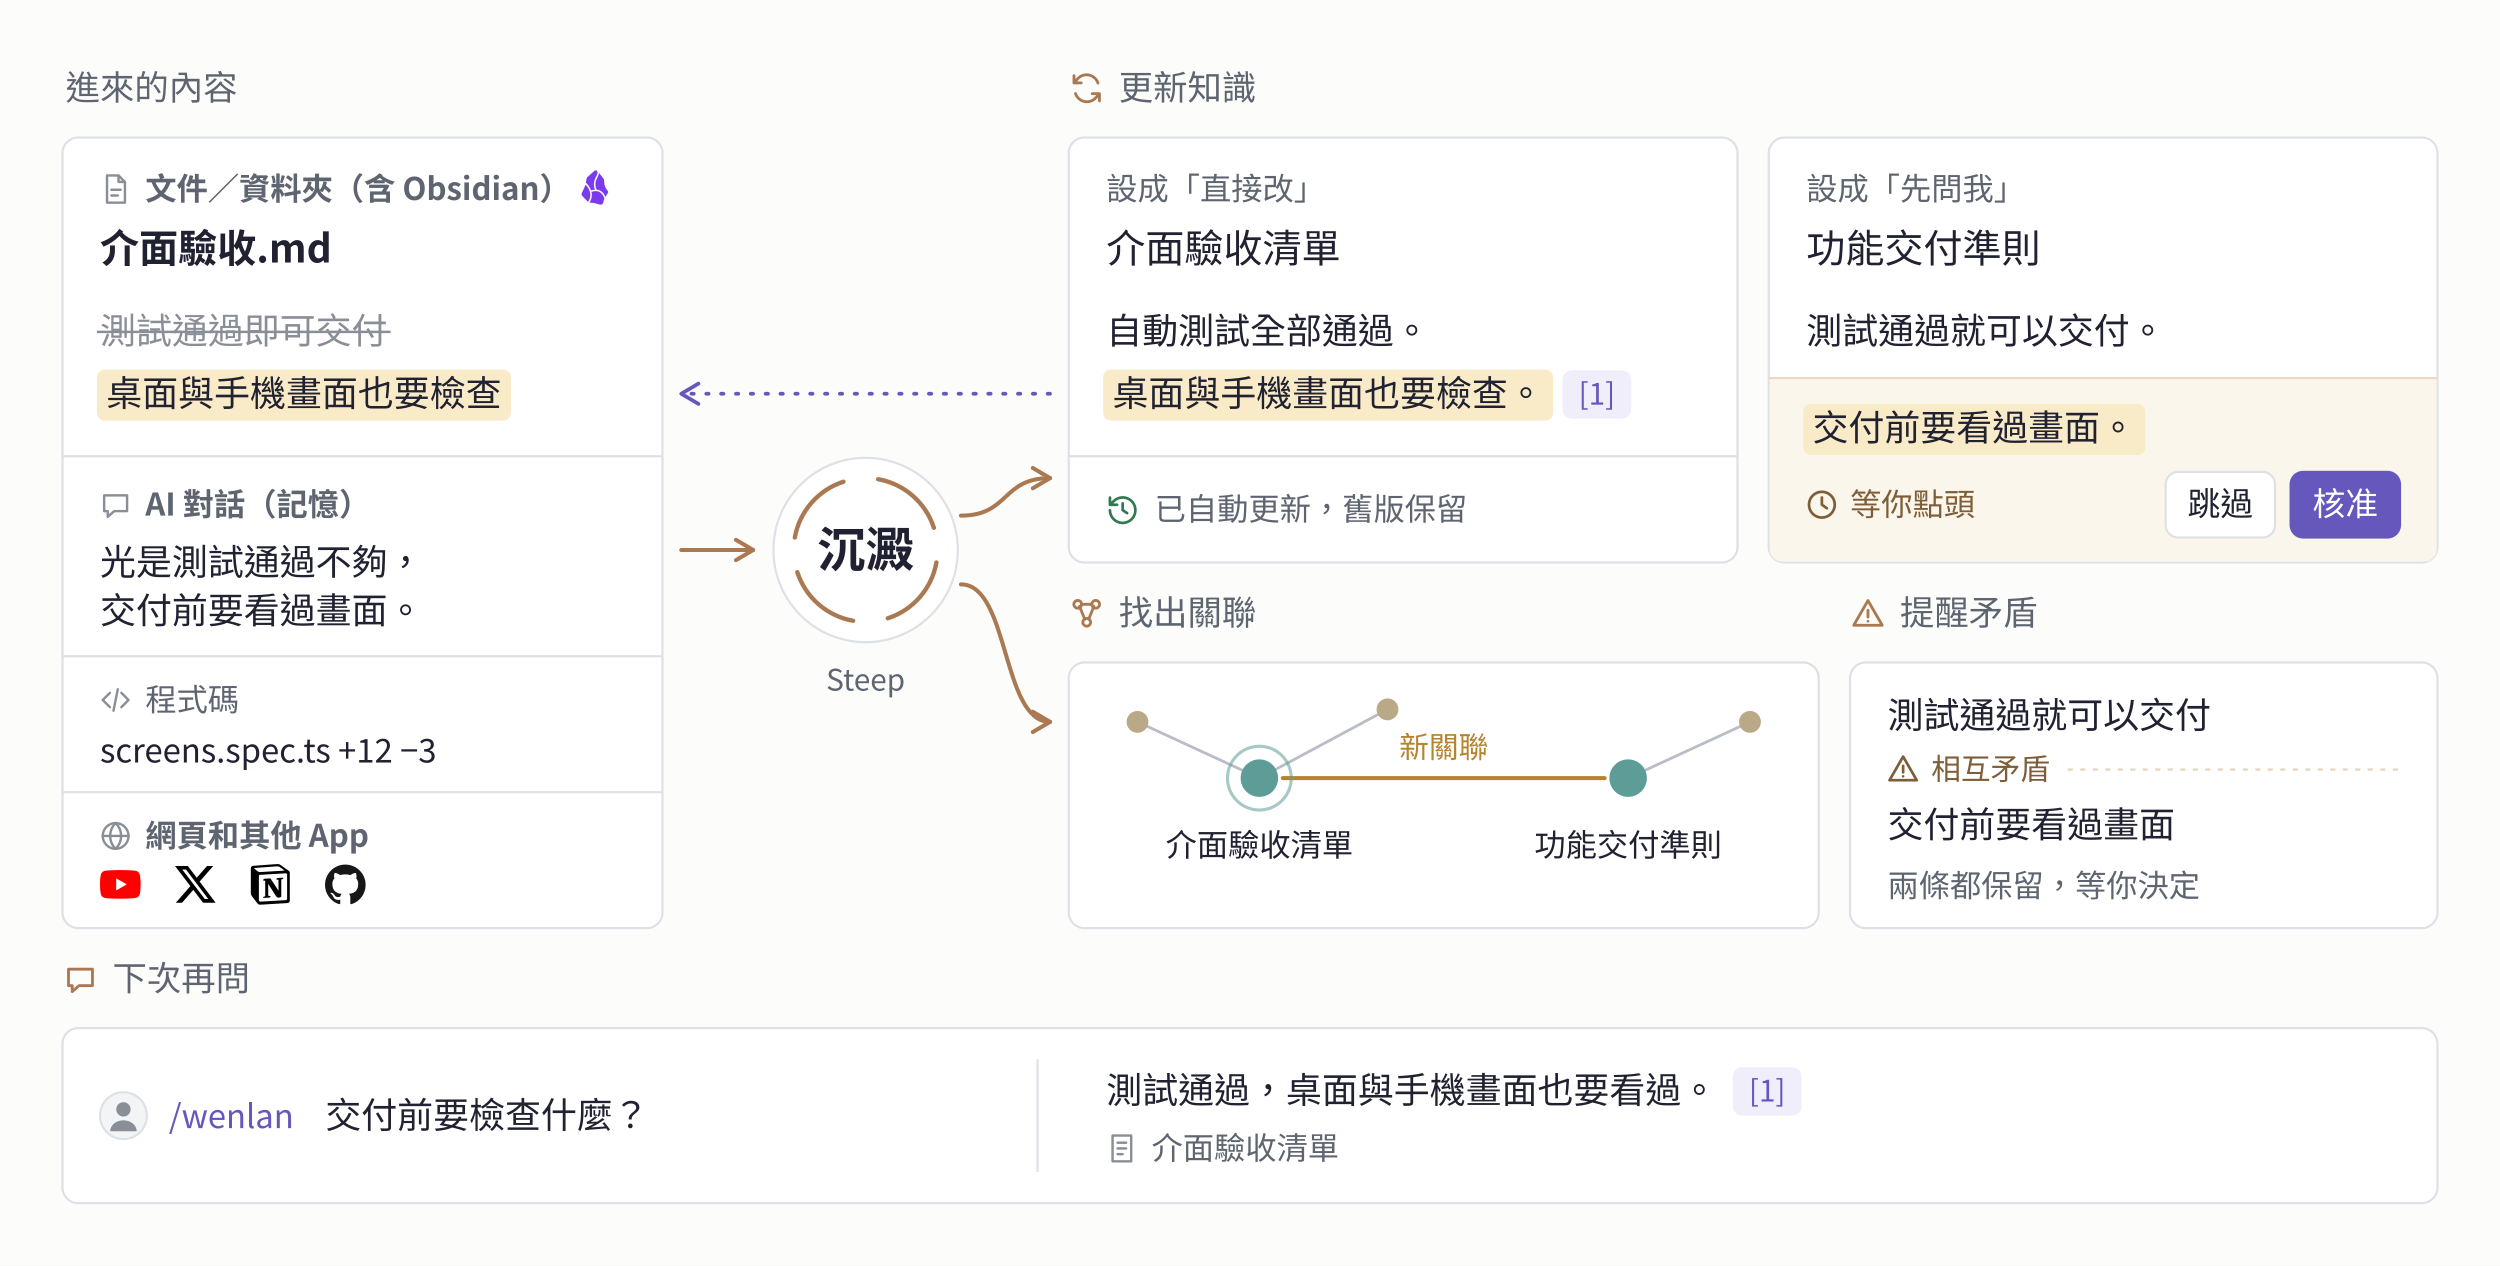
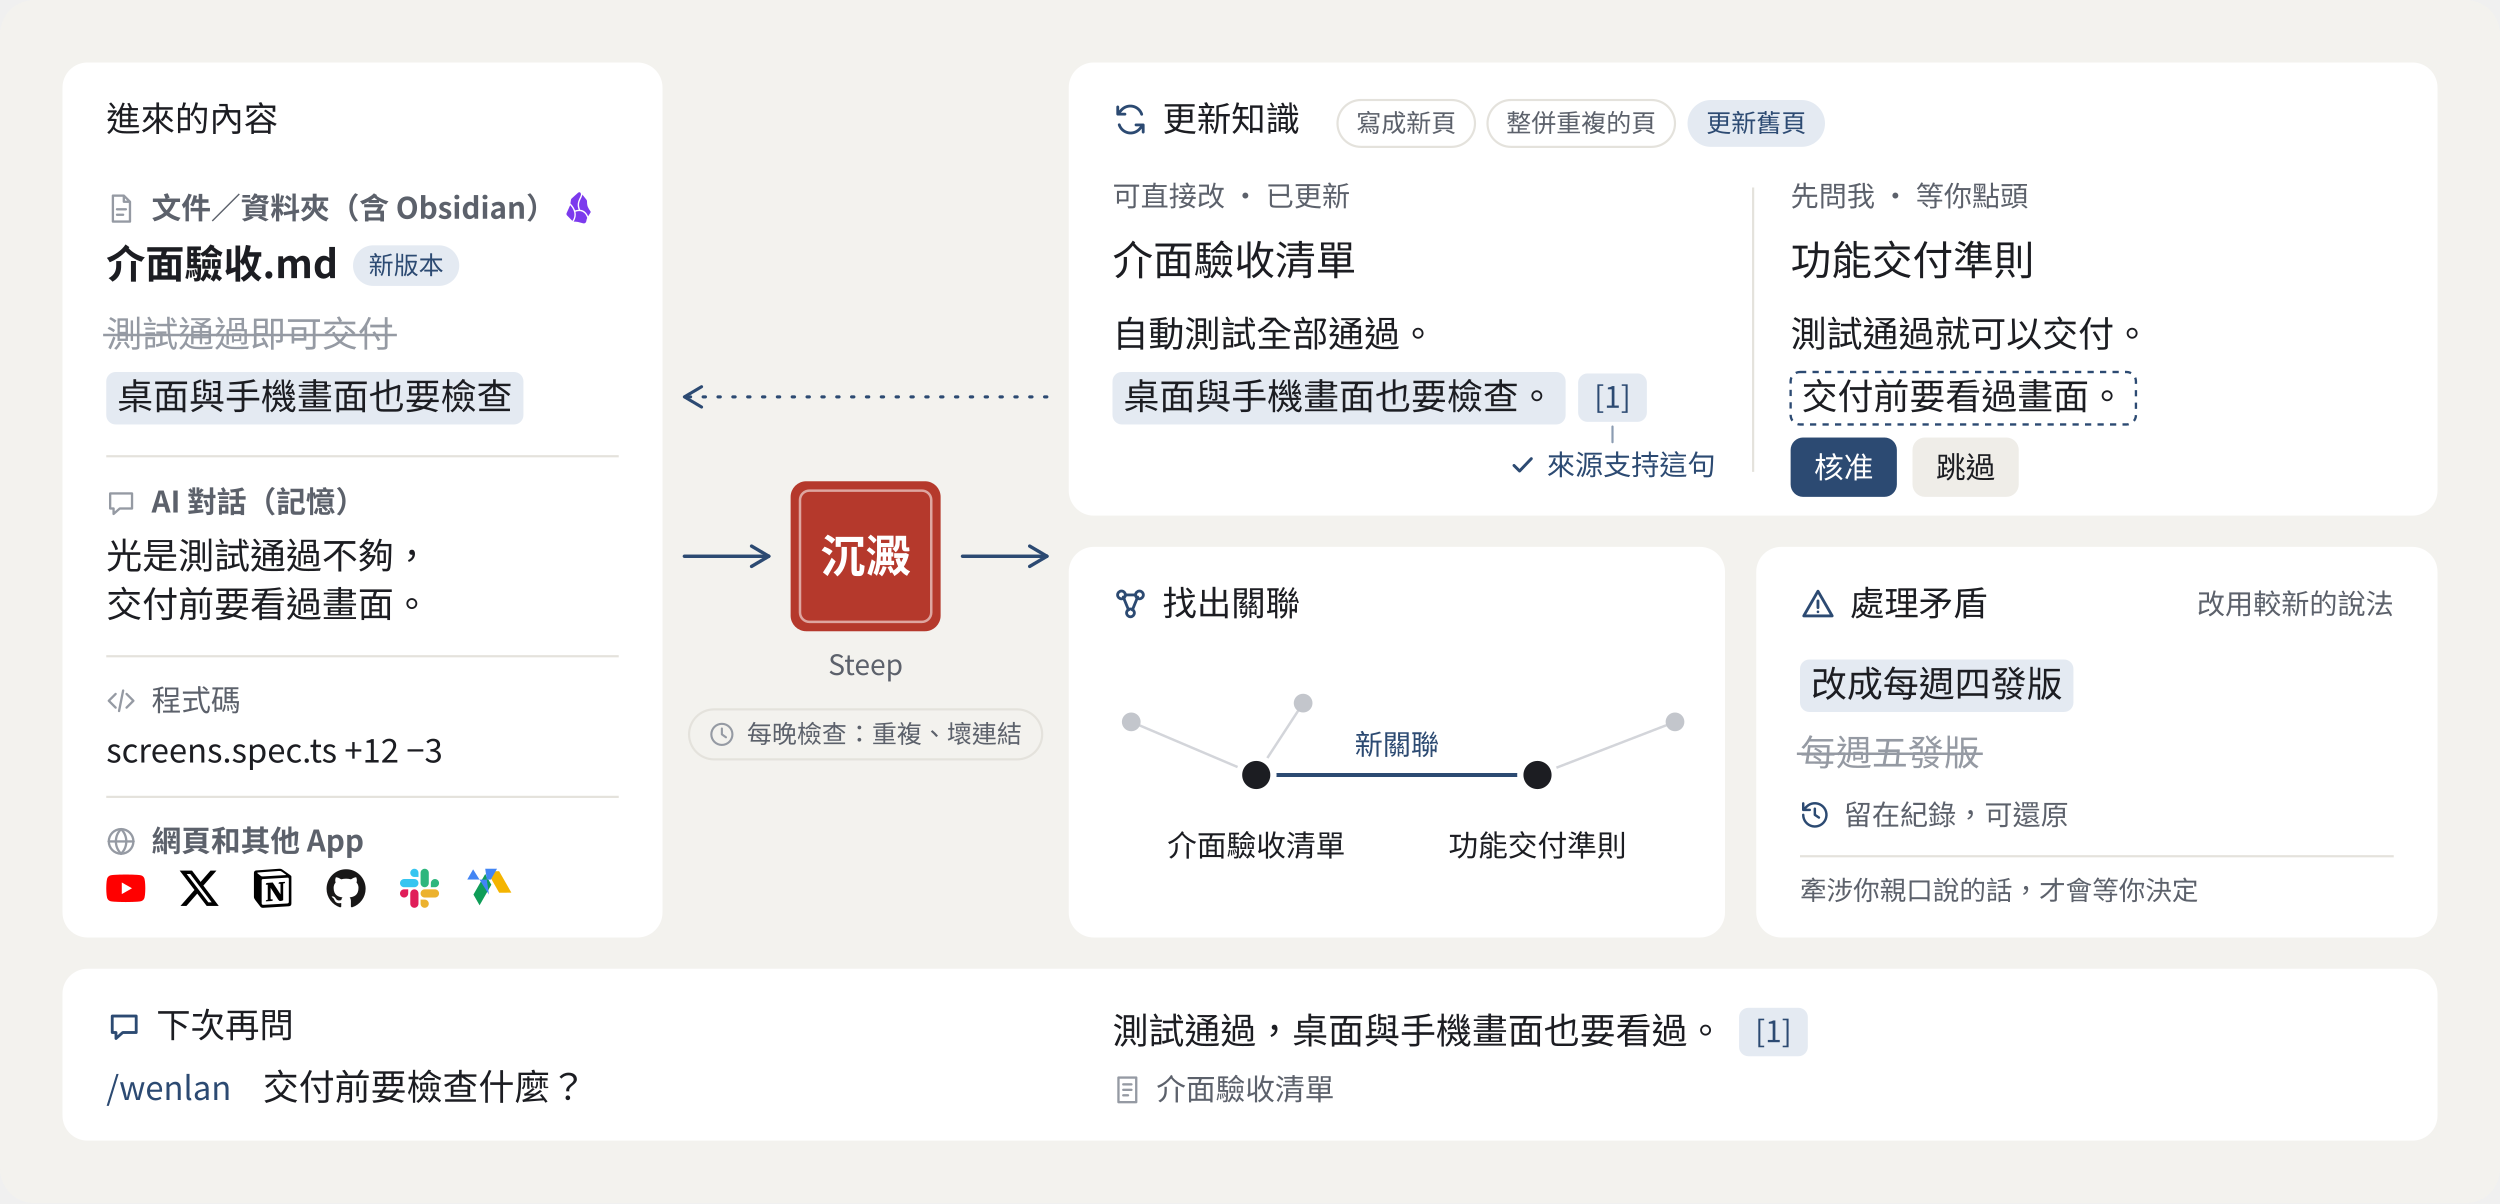
- <svg xmlns="http://www.w3.org/2000/svg" width="1600" height="810" viewBox="0 0 1600 810" role="img" aria-labelledby="t d">
-   <rect width="1600" height="810" fill="#FCFCFB" />
-   <text x="42" y="64" font-family="'Instrument Sans','Noto Sans CJK TC','Noto Sans TC','PingFang TC',sans-serif" font-size="22" font-weight="500" fill="#5E6570">進來的內容</text>
-   <rect x="40" y="88" width="384" height="506" rx="10" fill="#FFFFFF" stroke="#DDE1E6" stroke-width="1.4" />
-   <g transform="translate(63 110) scale(0.916667)" fill="none" stroke="#8A8F97" color="#8A8F97" stroke-width="1.7" stroke-linecap="round" stroke-linejoin="round">
+ <svg xmlns="http://www.w3.org/2000/svg" width="1600" height="770" viewBox="0 0 1600 770" role="img" aria-labelledby="t d">
+   <rect width="1600" height="770" rx="22" fill="#F3F2EE" />
+   <rect x="40" y="40" width="384" height="560" rx="16" fill="#FFFFFF" />
+   <text x="68" y="84" font-family="'Instrument Sans','Noto Sans CJK TC','Noto Sans TC','PingFang TC',sans-serif" font-size="22" font-weight="500" fill="#1C1D22">進來的內容</text>
+   <g transform="translate(67 123) scale(0.875)" fill="none" stroke="#959AA3" color="#959AA3" stroke-width="1.7" stroke-linecap="round" stroke-linejoin="round">
    <path d="M6 2.5h8l4.5 4.5v14.5H6z M14 2.5V7h4.5 M9 12.5h6.5 M9 16.5h4.5" />
  </g>
-   <text x="93" y="128" font-family="'Instrument Sans','Noto Sans CJK TC','Noto Sans TC','PingFang TC',sans-serif" font-size="20" font-weight="600" fill="#5E6570">文件／資料夾（含 Obsidian）</text>
-   <g transform="translate(369.72 109) scale(0.916667)">
+   <text x="97" y="140" font-family="'Instrument Sans','Noto Sans CJK TC','Noto Sans TC','PingFang TC',sans-serif" font-size="19" font-weight="600" fill="#5C616B">文件／資料夾（含 Obsidian）</text>
+   <g transform="translate(360.284 123) scale(0.833333)">
    <path d="M19.355 18.538a68.967 68.959 0 0 0 1.858-2.954.81.81 0 0 0-.062-.9c-.516-.685-1.504-2.075-2.042-3.362-.553-1.321-.636-3.375-.64-4.377a1.707 1.707 0 0 0-.358-1.05l-3.198-4.064a3.744 3.744 0 0 1-.076.543c-.106.503-.307 1.004-.536 1.5-.134.29-.29.6-.446.914l-.31.626c-.516 1.068-.997 2.227-1.132 3.59-.124 1.26.046 2.73.815 4.481.128.011.257.025.386.044a6.363 6.363 0 0 1 3.326 1.505c.916.79 1.744 1.922 2.415 3.5zM8.199 22.569c.073.012.146.02.22.02.78.024 2.095.092 3.16.29.87.16 2.593.64 4.01 1.055 1.083.316 2.198-.548 2.355-1.664.114-.814.33-1.735.725-2.58l-.01.005c-.67-1.87-1.522-3.078-2.416-3.849a5.295 5.295 0 0 0-2.778-1.257c-1.54-.216-2.952.19-3.84.45.532 2.218.368 4.829-1.425 7.531zM5.533 9.938c-.023.1-.056.197-.098.29L2.82 16.059a1.602 1.602 0 0 0 .313 1.772l4.116 4.24c2.103-3.101 1.796-6.02.836-8.3-.728-1.73-1.832-3.081-2.55-3.831zM9.32 14.01c.615-.183 1.606-.465 2.745-.534-.683-1.725-.848-3.233-.716-4.577.154-1.552.7-2.847 1.235-3.95.113-.235.223-.454.328-.664.149-.297.288-.577.419-.86.217-.47.379-.885.46-1.27.08-.38.08-.72-.014-1.043-.095-.325-.297-.675-.68-1.06a1.6 1.6 0 0 0-1.475.36l-4.95 4.452a1.602 1.602 0 0 0-.513.952l-.427 2.83c.672.59 2.328 2.316 3.335 4.711.09.21.175.43.253.653z" fill="#7C3AED" />
  </g>
-   <text x="64" y="168" font-family="'Instrument Sans','Noto Sans CJK TC','Noto Sans TC','PingFang TC',sans-serif" font-size="25" font-weight="600" fill="#202131">介面驗收.md</text>
-   <text x="64" y="220" font-family="'Instrument Sans','Noto Sans CJK TC','Noto Sans TC','PingFang TC',sans-serif" font-size="23" font-weight="400" fill="#8A8F97">測試通過即可交付</text>
-   <path d="M62 212.41H250.0" stroke="#8A8F97" stroke-width="1.6" />
-   <rect x="62" y="236.54" width="265" height="32.66" rx="5" fill="#F9EBC8" />
-   <text x="68" y="260" font-family="'Instrument Sans','Noto Sans CJK TC','Noto Sans TC','PingFang TC',sans-serif" font-size="23" font-weight="400" fill="#202131">桌面與手機畫面也要檢查</text>
-   <path d="M40 292H424" fill="none" stroke="#DDE1E6" stroke-width="1.4" />
-   <g transform="translate(63 312) scale(0.916667)" fill="none" stroke="#8A8F97" color="#8A8F97" stroke-width="1.7" stroke-linecap="round" stroke-linejoin="round">
+   <text x="68" y="178" font-family="'Instrument Sans','Noto Sans CJK TC','Noto Sans TC','PingFang TC',sans-serif" font-size="25" font-weight="600" fill="#1C1D22">介面驗收.md</text>
+   <rect x="225.925" y="157" width="68" height="26" rx="13" fill="#E4EAF2" />
+   <text x="235.925" y="175.5" font-family="'Instrument Sans','Noto Sans CJK TC','Noto Sans TC','PingFang TC',sans-serif" font-size="16" font-weight="500" fill="#2C4A72">新版本</text>
+   <text x="68" y="222" font-family="'Instrument Sans','Noto Sans CJK TC','Noto Sans TC','PingFang TC',sans-serif" font-size="23" font-weight="400" fill="#959AA3">測試通過即可交付</text>
+   <path d="M66 214.41H254.0" stroke="#959AA3" stroke-width="1.6" />
+   <rect x="68" y="238.08" width="267" height="33.58" rx="6" fill="#E4EAF2" />
+   <text x="75" y="262" font-family="'Instrument Sans','Noto Sans CJK TC','Noto Sans TC','PingFang TC',sans-serif" font-size="23" font-weight="400" fill="#1C1D22">桌面與手機畫面也要檢查</text>
+   <path d="M68 292H396" stroke="#E4E2DC" stroke-width="1.4" />
+   <g transform="translate(67 311) scale(0.875)" fill="none" stroke="#959AA3" color="#959AA3" stroke-width="1.7" stroke-linecap="round" stroke-linejoin="round">
    <path d="M4 5.5h16v11h-9l-4.5 4v-4H4z" />
  </g>
-   <text x="93" y="330" font-family="'Instrument Sans','Noto Sans CJK TC','Noto Sans TC','PingFang TC',sans-serif" font-size="20" font-weight="600" fill="#5E6570">AI 對話（記憶）</text>
-   <text x="64" y="368" font-family="'Instrument Sans','Noto Sans CJK TC','Noto Sans TC','PingFang TC',sans-serif" font-size="23" font-weight="400" fill="#202131">光是測試通過不夠，</text>
-   <text x="64" y="399" font-family="'Instrument Sans','Noto Sans CJK TC','Noto Sans TC','PingFang TC',sans-serif" font-size="23" font-weight="400" fill="#202131">交付前要看過畫面。</text>
-   <path d="M40 420H424" fill="none" stroke="#DDE1E6" stroke-width="1.4" />
-   <g transform="translate(63 437) scale(0.916667)" fill="none" stroke="#8A8F97" color="#8A8F97" stroke-width="1.7" stroke-linecap="round" stroke-linejoin="round">
+   <text x="97" y="328" font-family="'Instrument Sans','Noto Sans CJK TC','Noto Sans TC','PingFang TC',sans-serif" font-size="19" font-weight="600" fill="#5C616B">AI 對話（記憶）</text>
+   <text x="68" y="364" font-family="'Instrument Sans','Noto Sans CJK TC','Noto Sans TC','PingFang TC',sans-serif" font-size="23" font-weight="400" fill="#1C1D22">光是測試通過不夠，</text>
+   <text x="68" y="395" font-family="'Instrument Sans','Noto Sans CJK TC','Noto Sans TC','PingFang TC',sans-serif" font-size="23" font-weight="400" fill="#1C1D22">交付前要看過畫面。</text>
+   <path d="M68 420H396" stroke="#E4E2DC" stroke-width="1.4" />
+   <g transform="translate(67 438) scale(0.875)" fill="none" stroke="#959AA3" color="#959AA3" stroke-width="1.7" stroke-linecap="round" stroke-linejoin="round">
    <path d="m8 7-5 5 5 5 M16 7l5 5-5 5 M13.5 4.5l-3 15" />
  </g>
-   <text x="93" y="455" font-family="'Instrument Sans','Noto Sans CJK TC','Noto Sans TC','PingFang TC',sans-serif" font-size="20" font-weight="500" fill="#5E6570">程式碼</text>
-   <text x="64" y="488" font-family="'JetBrains Mono','Noto Sans CJK TC','Noto Sans TC','PingFang TC',sans-serif" font-size="21" font-weight="500" fill="#202131">screens.spec.ts  +12 −3</text>
-   <path d="M40 507H424" fill="none" stroke="#DDE1E6" stroke-width="1.4" />
-   <g transform="translate(63 524) scale(0.916667)" fill="none" stroke="#8A8F97" color="#8A8F97" stroke-width="1.7" stroke-linecap="round" stroke-linejoin="round">
+   <text x="97" y="455" font-family="'Instrument Sans','Noto Sans CJK TC','Noto Sans TC','PingFang TC',sans-serif" font-size="19" font-weight="500" fill="#5C616B">程式碼</text>
+   <text x="68" y="488" font-family="'JetBrains Mono','Noto Sans CJK TC','Noto Sans TC','PingFang TC',sans-serif" font-size="21" font-weight="500" fill="#1C1D22">screens.spec.ts  +12 −3</text>
+   <path d="M68 510H396" stroke="#E4E2DC" stroke-width="1.4" />
+   <g transform="translate(67 528) scale(0.875)" fill="none" stroke="#959AA3" color="#959AA3" stroke-width="1.7" stroke-linecap="round" stroke-linejoin="round">
    <circle cx="12" cy="12" r="9" />
    <path d="M3 12h18 M12 3c2.6 2.6 3.8 5.6 3.8 9s-1.2 6.4-3.8 9c-2.6-2.6-3.8-5.6-3.8-9S9.4 5.6 12 3" />
  </g>
-   <text x="93" y="542" font-family="'Instrument Sans','Noto Sans CJK TC','Noto Sans TC','PingFang TC',sans-serif" font-size="20" font-weight="600" fill="#5E6570">網頁和其他 App</text>
-   <g transform="translate(64 553) scale(1.08333)">
+   <text x="97" y="545" font-family="'Instrument Sans','Noto Sans CJK TC','Noto Sans TC','PingFang TC',sans-serif" font-size="19" font-weight="600" fill="#5C616B">網頁和其他 App</text>
+   <g transform="translate(68 556) scale(1.04167)">
    <path d="M23.498 6.186a3.016 3.016 0 0 0-2.122-2.136C19.505 3.545 12 3.545 12 3.545s-7.505 0-9.377.505A3.017 3.017 0 0 0 .502 6.186C0 8.07 0 12 0 12s0 3.93.502 5.814a3.016 3.016 0 0 0 2.122 2.136c1.871.505 9.376.505 9.376.505s7.505 0 9.377-.505a3.015 3.015 0 0 0 2.122-2.136C24 15.93 24 12 24 12s0-3.93-.502-5.814zM9.545 15.568V8.432L15.818 12l-6.273 3.568z" fill="#FF0000" />
  </g>
-   <g transform="translate(112 553) scale(1.08333)">
+   <g transform="translate(115 556) scale(1.04167)">
    <path d="M18.901 1.153h3.68l-8.04 9.19L24 22.846h-7.406l-5.8-7.584-6.638 7.584H.474l8.6-9.83L0 1.154h7.594l5.243 6.932ZM17.61 20.644h2.039L6.486 3.24H4.298Z" fill="#000000" />
  </g>
-   <g transform="translate(160 553) scale(1.08333)">
+   <g transform="translate(162 556) scale(1.04167)">
    <path d="M4.459 4.208c.746.606 1.026.56 2.428.466l13.215-.793c.28 0 .047-.28-.046-.326L17.86 1.968c-.42-.326-.981-.7-2.055-.607L3.01 2.295c-.466.046-.56.28-.374.466zm.793 3.08v13.904c0 .747.373 1.027 1.214.98l14.523-.84c.841-.046.935-.56.935-1.167V6.354c0-.606-.233-.933-.748-.887l-15.177.887c-.56.047-.747.327-.747.933zm14.337.745c.093.42 0 .84-.42.888l-.7.14v10.264c-.608.327-1.168.514-1.635.514-.748 0-.935-.234-1.495-.933l-4.577-7.186v6.952L12.21 19s0 .84-1.168.84l-3.222.186c-.093-.186 0-.653.327-.746l.84-.233V9.854L7.822 9.76c-.094-.42.14-1.026.793-1.073l3.456-.233 4.764 7.279v-6.44l-1.215-.139c-.093-.514.28-.887.747-.933zM1.936 1.035l13.31-.98c1.634-.14 2.055-.047 3.082.7l4.249 2.986c.7.513.934.653.934 1.213v16.378c0 1.026-.373 1.634-1.68 1.726l-15.458.934c-.98.047-1.448-.093-1.962-.747l-3.129-4.06c-.56-.747-.793-1.306-.793-1.96V2.667c0-.839.374-1.54 1.447-1.632z" fill="#000000" />
  </g>
-   <g transform="translate(208 553) scale(1.08333)">
+   <g transform="translate(209 556) scale(1.04167)">
    <path d="M12 .297c-6.63 0-12 5.373-12 12 0 5.303 3.438 9.8 8.205 11.385.6.113.82-.258.82-.577 0-.285-.01-1.04-.015-2.04-3.338.724-4.042-1.61-4.042-1.61C4.422 18.07 3.633 17.7 3.633 17.7c-1.087-.744.084-.729.084-.729 1.205.084 1.838 1.236 1.838 1.236 1.07 1.835 2.809 1.305 3.495.998.108-.776.417-1.305.76-1.605-2.665-.3-5.466-1.332-5.466-5.93 0-1.31.465-2.38 1.235-3.22-.135-.303-.54-1.523.105-3.176 0 0 1.005-.322 3.3 1.23.96-.267 1.98-.399 3-.405 1.02.006 2.04.138 3 .405 2.28-1.552 3.285-1.23 3.285-1.23.645 1.653.24 2.873.12 3.176.765.84 1.23 1.91 1.23 3.22 0 4.61-2.805 5.625-5.475 5.92.42.36.81 1.096.81 2.22 0 1.606-.015 2.896-.015 3.286 0 .315.21.69.825.57C20.565 22.092 24 17.592 24 12.297c0-6.627-5.373-12-12-12" fill="#181717" />
  </g>
-   <path d="M436 352 L482 352" fill="none" stroke="#AA7952" stroke-width="2.6" stroke-linecap="round" />
-   <path d="M-11 -6.5 0 0-11 6.5" transform="translate(482 352) rotate(0.0)" fill="none" stroke="#AA7952" stroke-width="2.6" stroke-linecap="round" stroke-linejoin="round" />
-   <circle cx="554" cy="352" r="59" fill="#FFFFFF" stroke="#DDE1E6" stroke-width="1.4" />
-   <path d="M562.0 306.7A46 46 0 0 1 597.7 337.8" fill="none" stroke="#AA7952" stroke-width="2.8" stroke-linecap="round" />
-   <path d="M599.3 360.0A46 46 0 0 1 568.2 395.7" fill="none" stroke="#AA7952" stroke-width="2.8" stroke-linecap="round" />
-   <path d="M546.0 397.3A46 46 0 0 1 510.3 366.2" fill="none" stroke="#AA7952" stroke-width="2.8" stroke-linecap="round" />
-   <path d="M508.7 344.0A46 46 0 0 1 539.8 308.3" fill="none" stroke="#AA7952" stroke-width="2.8" stroke-linecap="round" />
-   <text x="554" y="442" font-family="'Instrument Sans','Noto Sans CJK TC','Noto Sans TC','PingFang TC',sans-serif" font-size="19" font-weight="400" fill="#5E6570" text-anchor="middle">Steep</text>
-   <text x="554" y="363" font-family="'Instrument Sans','Noto Sans CJK TC','Noto Sans TC','PingFang TC',sans-serif" font-size="31" font-weight="600" fill="#202131" text-anchor="middle">沉澱</text>
-   <path d="M615 330 C646 330 641 306 672 306" fill="none" stroke="#AA7952" stroke-width="2.6" stroke-linecap="round" />
-   <path d="M-11 -6.5 0 0-11 6.5" transform="translate(672 306) rotate(0.0)" fill="none" stroke="#AA7952" stroke-width="2.6" stroke-linecap="round" stroke-linejoin="round" />
-   <g transform="translate(684 45) scale(0.958333)" fill="none" stroke="#AA7952" color="#AA7952" stroke-width="1.9" stroke-linecap="round" stroke-linejoin="round">
-     <path d="M19.5 8.5a8 8 0 0 0-13.6-2.8L3.5 8.4 M3.5 3.6v4.8h4.8 M4.5 15.5a8 8 0 0 0 13.6 2.8l2.4-2.7 M20.5 20.4v-4.8h-4.8" />
+   <g transform="translate(256 556) scale(1.04167)">
+     <path d="M5.042 15.165a2.528 2.528 0 0 1-2.52 2.523A2.528 2.528 0 0 1 0 15.165a2.527 2.527 0 0 1 2.522-2.52h2.52v2.52z" fill="#E01E5A" />
+     <path d="M6.313 15.165a2.527 2.527 0 0 1 2.521-2.52 2.527 2.527 0 0 1 2.521 2.52v6.313A2.528 2.528 0 0 1 8.834 24a2.528 2.528 0 0 1-2.521-2.522v-6.313z" fill="#E01E5A" />
+     <path d="M8.834 5.042a2.528 2.528 0 0 1-2.521-2.52A2.528 2.528 0 0 1 8.834 0a2.528 2.528 0 0 1 2.521 2.522v2.52H8.834z" fill="#36C5F0" />
+     <path d="M8.834 6.313a2.528 2.528 0 0 1 2.521 2.521 2.528 2.528 0 0 1-2.521 2.521H2.522A2.528 2.528 0 0 1 0 8.834a2.528 2.528 0 0 1 2.522-2.521h6.312z" fill="#36C5F0" />
+     <path d="M18.956 8.834a2.528 2.528 0 0 1 2.522-2.521A2.528 2.528 0 0 1 24 8.834a2.528 2.528 0 0 1-2.522 2.521h-2.522V8.834z" fill="#2EB67D" />
+     <path d="M17.688 8.834a2.528 2.528 0 0 1-2.523 2.521 2.527 2.527 0 0 1-2.52-2.521V2.522A2.527 2.527 0 0 1 15.165 0a2.528 2.528 0 0 1 2.523 2.522v6.312z" fill="#2EB67D" />
+     <path d="M15.165 18.956a2.528 2.528 0 0 1 2.523 2.522A2.528 2.528 0 0 1 15.165 24a2.527 2.527 0 0 1-2.52-2.522v-2.522h2.52z" fill="#ECB22E" />
+     <path d="M15.165 17.688a2.527 2.527 0 0 1-2.52-2.523 2.526 2.526 0 0 1 2.52-2.52h6.313A2.527 2.527 0 0 1 24 15.165a2.528 2.528 0 0 1-2.522 2.523h-6.313z" fill="#ECB22E" />
  </g>
-   <text x="716" y="64" font-family="'Instrument Sans','Noto Sans CJK TC','Noto Sans TC','PingFang TC',sans-serif" font-size="22" font-weight="500" fill="#5E6570">更新知識</text>
-   <rect x="684" y="88" width="428" height="272" rx="10" fill="#FFFFFF" stroke="#DDE1E6" stroke-width="1.4" />
-   <text x="708" y="128" font-family="'Instrument Sans','Noto Sans CJK TC','Noto Sans TC','PingFang TC',sans-serif" font-size="20" font-weight="500" fill="#5E6570">設成「直接改」</text>
-   <text x="708" y="168" font-family="'Instrument Sans','Noto Sans CJK TC','Noto Sans TC','PingFang TC',sans-serif" font-size="25" font-weight="500" fill="#202131">介面驗收清單</text>
-   <text x="708" y="220" font-family="'Instrument Sans','Noto Sans CJK TC','Noto Sans TC','PingFang TC',sans-serif" font-size="23" font-weight="400" fill="#202131">自動測試全部通過。</text>
-   <rect x="706" y="236.54" width="288" height="32.66" rx="5" fill="#F9EBC8" />
-   <text x="712" y="260" font-family="'Instrument Sans','Noto Sans CJK TC','Noto Sans TC','PingFang TC',sans-serif" font-size="23" font-weight="400" fill="#202131">桌面與手機畫面也要檢查。</text>
-   <rect x="1000" y="237" width="44" height="31" rx="6" fill="#F0EEFA" />
-   <text x="1022" y="259" font-family="'JetBrains Mono','Noto Sans CJK TC','Noto Sans TC','PingFang TC',sans-serif" font-size="19" font-weight="500" fill="#6657BD" text-anchor="middle">[1]</text>
-   <path d="M684 292H1112" fill="none" stroke="#DDE1E6" stroke-width="1.4" />
-   <g transform="translate(707 315) scale(0.958333)" fill="none" stroke="#2F7A4E" color="#2F7A4E" stroke-width="1.8" stroke-linecap="round" stroke-linejoin="round">
-     <path d="M3.5 12a8.5 8.5 0 1 0 2.6-6.1L3.5 8.4 M3.5 3.6v4.8h4.8 M12 7.5V12l3 2" />
+   <g transform="translate(303 556) scale(1.04167)">
+     <path d="M12.01 1.485c-2.082 0-3.754.02-3.743.047.01.02 1.708 3.001 3.774 6.62l3.76 6.574h3.76c2.081 0 3.753-.02 3.742-.047-.005-.02-1.708-3.001-3.775-6.62l-3.76-6.574z" fill="#F4B400" />
+     <path d="M7.25 3.215a789.828 789.861 0 0 0-3.63 6.319L0 15.868l1.89 3.298 1.885 3.297 3.62-6.335 3.618-6.33-1.88-3.287C8.1 4.704 7.255 3.22 7.25 3.214z" fill="#0F9D58" />
+     <path d="M9.509 15.868-.203.348c-.114.198-.96 1.672-1.88 3.287a423.93 423.948 0 0 1-1.698 2.97c-.01.026 3.24.042 7.222.042h7.244l1.796-3.157c.992-1.734 1.85-3.23 1.906-3.323l.104-.167h-7.249z" fill="#4285F4" />
  </g>
-   <text x="739" y="333" font-family="'Instrument Sans','Noto Sans CJK TC','Noto Sans TC','PingFang TC',sans-serif" font-size="20" font-weight="400" fill="#5E6570">已自動更新，舊版保留</text>
-   <clipPath id="cb">
-     <rect x="1132" y="88" width="428" height="272" rx="10" />
-   </clipPath>
-   <rect x="1132" y="88" width="428" height="272" rx="10" fill="#FFFFFF" stroke="#DDE1E6" stroke-width="1.4" />
-   <text x="1156" y="128" font-family="'Instrument Sans','Noto Sans CJK TC','Noto Sans TC','PingFang TC',sans-serif" font-size="20" font-weight="500" fill="#5E6570">設成「先問我」</text>
-   <text x="1156" y="168" font-family="'Instrument Sans','Noto Sans CJK TC','Noto Sans TC','PingFang TC',sans-serif" font-size="25" font-weight="500" fill="#202131">功能交付準則</text>
-   <text x="1156" y="220" font-family="'Instrument Sans','Noto Sans CJK TC','Noto Sans TC','PingFang TC',sans-serif" font-size="23" font-weight="400" fill="#202131">測試通過就可以交付。</text>
-   <g clip-path="url(#cb)">
-     <rect x="1132.7" y="242" width="426.6" height="117.3" fill="#FBF6EC" />
-   </g>
-   <path d="M1132 242H1560" fill="none" stroke="#E7D9C3" stroke-width="1.4" />
-   <rect x="1154" y="258.54" width="219" height="32.66" rx="5" fill="#F9EBC8" />
-   <text x="1160" y="282" font-family="'Instrument Sans','Noto Sans CJK TC','Noto Sans TC','PingFang TC',sans-serif" font-size="23" font-weight="400" fill="#202131">交付前要看過畫面。</text>
-   <rect x="1466" y="302" width="70" height="42" rx="8" fill="#6657BD" stroke="#6657BD" stroke-width="1.4" />
-   <text x="1501" y="330" font-family="'Instrument Sans','Noto Sans CJK TC','Noto Sans TC','PingFang TC',sans-serif" font-size="21" font-weight="500" fill="#FFFFFF" text-anchor="middle">核准</text>
-   <rect x="1386" y="302" width="70" height="42" rx="8" fill="#FFFFFF" stroke="#DDE1E6" stroke-width="1.4" />
-   <text x="1421" y="330" font-family="'Instrument Sans','Noto Sans CJK TC','Noto Sans TC','PingFang TC',sans-serif" font-size="21" font-weight="500" fill="#202131" text-anchor="middle">跳過</text>
-   <g transform="translate(1155 312) scale(0.916667)" fill="none" stroke="#7D5E38" color="#7D5E38" stroke-width="1.9" stroke-linecap="round" stroke-linejoin="round">
+   <path d="M438 356 L492 356" fill="none" stroke="#2C4A72" stroke-width="2.2" stroke-linecap="round" />
+   <path d="M-11 -6.5 0 0-11 6.5" transform="translate(492 356) rotate(0.0)" fill="none" stroke="#2C4A72" stroke-width="2.2" stroke-linecap="round" stroke-linejoin="round" />
+   <rect x="506" y="308" width="96" height="96" rx="10" fill="#B5392C" />
+   <rect x="512" y="314" width="84" height="84" rx="6" fill="none" stroke="#FFFFFF" stroke-opacity=".55" stroke-width="1.6" />
+   <text x="554" y="366.44" font-family="'Instrument Sans','Noto Sans CJK TC','Noto Sans TC','PingFang TC',sans-serif" font-size="29" font-weight="600" fill="#FFFFFF" text-anchor="middle">沉澱</text>
+   <text x="554" y="432" font-family="'Instrument Sans','Noto Sans CJK TC','Noto Sans TC','PingFang TC',sans-serif" font-size="18" font-weight="400" fill="#5C616B" text-anchor="middle">Steep</text>
+   <path d="M616 356 L670 356" fill="none" stroke="#2C4A72" stroke-width="2.2" stroke-linecap="round" />
+   <path d="M-11 -6.5 0 0-11 6.5" transform="translate(670 356) rotate(0.0)" fill="none" stroke="#2C4A72" stroke-width="2.2" stroke-linecap="round" stroke-linejoin="round" />
+   <rect x="441" y="454" width="226" height="32" rx="16" fill="none" stroke="#E4E2DC" stroke-width="1.4" />
+   <g transform="translate(453 461) scale(0.75)" fill="none" stroke="#959AA3" color="#959AA3" stroke-width="1.8" stroke-linecap="round" stroke-linejoin="round">
    <circle cx="12" cy="12" r="9" />
    <path d="M12 7v5l3.5 2.5" />
  </g>
-   <text x="1184" y="330" font-family="'Instrument Sans','Noto Sans CJK TC','Noto Sans TC','PingFang TC',sans-serif" font-size="20" font-weight="500" fill="#7D5E38">等你點頭</text>
-   <path d="M672 252 L436 252" fill="none" stroke="#6657BD" stroke-width="2.4" stroke-linecap="round" stroke-dasharray="1.5 8" />
-   <path d="M-11 -6.5 0 0-11 6.5" transform="translate(436 252) rotate(180.0)" fill="none" stroke="#6657BD" stroke-width="2.4" stroke-linecap="round" stroke-linejoin="round" />
-   <path d="M615 374 C646 374 641 462 672 462" fill="none" stroke="#AA7952" stroke-width="2.6" stroke-linecap="round" />
-   <path d="M-11 -6.5 0 0-11 6.5" transform="translate(672 462) rotate(0.0)" fill="none" stroke="#AA7952" stroke-width="2.6" stroke-linecap="round" stroke-linejoin="round" />
-   <g transform="translate(684 381) scale(0.958333)" fill="none" stroke="#AA7952" color="#AA7952" stroke-width="1.9" stroke-linecap="round" stroke-linejoin="round">
+   <text x="478" y="475.5" font-family="'Instrument Sans','Noto Sans CJK TC','Noto Sans TC','PingFang TC',sans-serif" font-size="16" font-weight="400" fill="#5C616B">每晚檢查：重複、壞連結</text>
+   <rect x="684" y="40" width="876" height="290" rx="16" fill="#FFFFFF" />
+   <g transform="translate(712 65) scale(0.958333)" fill="none" stroke="#2C4A72" color="#2C4A72" stroke-width="1.9" stroke-linecap="round" stroke-linejoin="round">
+     <path d="M19.5 8.5a8 8 0 0 0-13.6-2.8L3.5 8.4 M3.5 3.6v4.8h4.8 M4.5 15.5a8 8 0 0 0 13.6 2.8l2.4-2.7 M20.5 20.4v-4.8h-4.8" />
+   </g>
+   <text x="744" y="84" font-family="'Instrument Sans','Noto Sans CJK TC','Noto Sans TC','PingFang TC',sans-serif" font-size="22" font-weight="500" fill="#1C1D22">更新知識</text>
+   <rect x="856" y="64" width="88" height="30" rx="15" fill="none" stroke="#E4E2DC" stroke-width="1.4" />
+   <text x="868" y="84.5" font-family="'Instrument Sans','Noto Sans CJK TC','Noto Sans TC','PingFang TC',sans-serif" font-size="16" font-weight="400" fill="#5C616B">寫成新頁</text>
+   <rect x="952" y="64" width="120" height="30" rx="15" fill="none" stroke="#E4E2DC" stroke-width="1.4" />
+   <text x="964" y="84.5" font-family="'Instrument Sans','Noto Sans CJK TC','Noto Sans TC','PingFang TC',sans-serif" font-size="16" font-weight="400" fill="#5C616B">整併重複的頁</text>
+   <rect x="1080" y="64" width="88" height="30" rx="15" fill="#E4EAF2" />
+   <text x="1092" y="84.5" font-family="'Instrument Sans','Noto Sans CJK TC','Noto Sans TC','PingFang TC',sans-serif" font-size="16" font-weight="400" fill="#2C4A72">更新舊頁</text>
+   <text x="712" y="132" font-family="'Instrument Sans','Noto Sans CJK TC','Noto Sans TC','PingFang TC',sans-serif" font-size="18" font-weight="400" fill="#5C616B">可直接改 · 已更新</text>
+   <text x="712" y="176" font-family="'Instrument Sans','Noto Sans CJK TC','Noto Sans TC','PingFang TC',sans-serif" font-size="26" font-weight="500" fill="#1C1D22">介面驗收清單</text>
+   <text x="712" y="222" font-family="'Instrument Sans','Noto Sans CJK TC','Noto Sans TC','PingFang TC',sans-serif" font-size="23" font-weight="400" fill="#1C1D22">自動測試全部通過。</text>
+   <rect x="712" y="238.08" width="290" height="33.58" rx="6" fill="#E4EAF2" />
+   <text x="719" y="262" font-family="'Instrument Sans','Noto Sans CJK TC','Noto Sans TC','PingFang TC',sans-serif" font-size="23" font-weight="400" fill="#1C1D22">桌面與手機畫面也要檢查。</text>
+   <rect x="1010" y="239" width="44" height="31" rx="6" fill="#E4EAF2" />
+   <text x="1032" y="261" font-family="'JetBrains Mono','Noto Sans CJK TC','Noto Sans TC','PingFang TC',sans-serif" font-size="19" font-weight="500" fill="#2C4A72" text-anchor="middle">[1]</text>
+   <path d="M1032.0 273V283" stroke="#2C4A72" stroke-width="1.4" stroke-linecap="round" opacity=".55" />
+   <g transform="translate(965 288) scale(0.791667)" fill="none" stroke="#2C4A72" color="#2C4A72" stroke-width="2.4" stroke-linecap="round" stroke-linejoin="round">
+     <path d="m5 12.5 4.5 4.5L19 7" />
+   </g>
+   <text x="990" y="304" font-family="'Instrument Sans','Noto Sans CJK TC','Noto Sans TC','PingFang TC',sans-serif" font-size="18" font-weight="500" fill="#2C4A72">來源支持這句</text>
+   <path d="M1122 120V302" stroke="#E4E2DC" stroke-width="1.4" />
+   <text x="1146" y="132" font-family="'Instrument Sans','Noto Sans CJK TC','Noto Sans TC','PingFang TC',sans-serif" font-size="18" font-weight="400" fill="#5C616B">先問我 · 等你點頭</text>
+   <text x="1146" y="176" font-family="'Instrument Sans','Noto Sans CJK TC','Noto Sans TC','PingFang TC',sans-serif" font-size="26" font-weight="500" fill="#1C1D22">功能交付準則</text>
+   <text x="1146" y="222" font-family="'Instrument Sans','Noto Sans CJK TC','Noto Sans TC','PingFang TC',sans-serif" font-size="23" font-weight="400" fill="#1C1D22">測試通過就可以交付。</text>
+   <rect x="1146" y="238.08" width="221" height="33.58" rx="6" fill="none" stroke="#2C4A72" stroke-width="1.5" stroke-dasharray="4 4" />
+   <text x="1153" y="262" font-family="'Instrument Sans','Noto Sans CJK TC','Noto Sans TC','PingFang TC',sans-serif" font-size="23" font-weight="400" fill="#1C1D22">交付前要看過畫面。</text>
+   <rect x="1146" y="280" width="68" height="38" rx="8" fill="#2C4A72" />
+   <text x="1180" y="306" font-family="'Instrument Sans','Noto Sans CJK TC','Noto Sans TC','PingFang TC',sans-serif" font-size="19" font-weight="500" fill="#FFFFFF" text-anchor="middle">核准</text>
+   <rect x="1224" y="280" width="68" height="38" rx="8" fill="#EFEDE8" />
+   <text x="1258" y="306" font-family="'Instrument Sans','Noto Sans CJK TC','Noto Sans TC','PingFang TC',sans-serif" font-size="19" font-weight="500" fill="#1C1D22" text-anchor="middle">跳過</text>
+   <path d="M670 254 L438 254" fill="none" stroke="#2C4A72" stroke-width="2" stroke-linecap="round" stroke-dasharray="1.5 8" />
+   <path d="M-11 -6.5 0 0-11 6.5" transform="translate(438 254) rotate(180.0)" fill="none" stroke="#2C4A72" stroke-width="2" stroke-linecap="round" stroke-linejoin="round" />
+   <rect x="684" y="350" width="420" height="250" rx="16" fill="#FFFFFF" />
+   <g transform="translate(712 375) scale(0.958333)" fill="none" stroke="#2C4A72" color="#2C4A72" stroke-width="1.9" stroke-linecap="round" stroke-linejoin="round">
    <path d="M7.2 7.4 10.7 16 M16.8 7.4 13.3 16 M8.5 6h7" />
    <circle cx="6" cy="6" r="2.6" />
    <circle cx="18" cy="6" r="2.6" />
    <circle cx="12" cy="18" r="2.6" />
  </g>
-   <text x="716" y="400" font-family="'Instrument Sans','Noto Sans CJK TC','Noto Sans TC','PingFang TC',sans-serif" font-size="22" font-weight="500" fill="#5E6570">找出關聯</text>
-   <rect x="684" y="424" width="480" height="170" rx="10" fill="#FFFFFF" stroke="#DDE1E6" stroke-width="1.4" />
-   <path d="M728 462 L806 498" fill="none" stroke="#B9BDC5" stroke-width="1.8" stroke-linecap="round" />
-   <path d="M888 454 L806 498" fill="none" stroke="#B9BDC5" stroke-width="1.8" stroke-linecap="round" />
-   <path d="M1120 462 L1042 498" fill="none" stroke="#B9BDC5" stroke-width="1.8" stroke-linecap="round" />
-   <path d="M821 498 L1027 498" fill="none" stroke="#B5842E" stroke-width="2.6" stroke-linecap="round" />
-   <text x="924" y="485" font-family="'Instrument Sans','Noto Sans CJK TC','Noto Sans TC','PingFang TC',sans-serif" font-size="19" font-weight="500" fill="#B5842E" text-anchor="middle">新關聯</text>
-   <circle cx="728" cy="462" r="7" fill="#B9A987" />
-   <circle cx="888" cy="454" r="7" fill="#B9A987" />
-   <circle cx="1120" cy="462" r="7" fill="#B9A987" />
-   <circle cx="806" cy="498" r="20.4" fill="none" stroke="#5E9C98" stroke-width="2" opacity="0.55" />
-   <circle cx="806" cy="498" r="12" fill="#5E9C98" />
-   <circle cx="1042" cy="498" r="12" fill="#5E9C98" />
-   <text x="806" y="548" font-family="'Instrument Sans','Noto Sans CJK TC','Noto Sans TC','PingFang TC',sans-serif" font-size="20" font-weight="500" fill="#202131" text-anchor="middle">介面驗收清單</text>
-   <text x="1042" y="548" font-family="'Instrument Sans','Noto Sans CJK TC','Noto Sans TC','PingFang TC',sans-serif" font-size="20" font-weight="500" fill="#202131" text-anchor="middle">功能交付準則</text>
-   <g transform="translate(1184 381) scale(0.958333)" fill="none" stroke="#AA7952" color="#AA7952" stroke-width="1.9" stroke-linecap="round" stroke-linejoin="round">
+   <text x="744" y="394" font-family="'Instrument Sans','Noto Sans CJK TC','Noto Sans TC','PingFang TC',sans-serif" font-size="22" font-weight="500" fill="#1C1D22">找出關聯</text>
+   <path d="M724 462L804 496" stroke="#D3D5DA" stroke-width="1.6" stroke-linecap="round" />
+   <path d="M834 450L804 496" stroke="#D3D5DA" stroke-width="1.6" stroke-linecap="round" />
+   <path d="M1072 462L984 496" stroke="#D3D5DA" stroke-width="1.6" stroke-linecap="round" />
+   <path d="M804 496H984" stroke="#2C4A72" stroke-width="2.6" stroke-linecap="round" />
+   <text x="894" y="483" font-family="'Instrument Sans','Noto Sans CJK TC','Noto Sans TC','PingFang TC',sans-serif" font-size="18" font-weight="500" fill="#2C4A72" text-anchor="middle">新關聯</text>
+   <circle cx="724" cy="462" r="6" fill="#C3C6CC" />
+   <circle cx="1072" cy="462" r="6" fill="#C3C6CC" />
+   <circle cx="834" cy="450" r="6" fill="#C3C6CC" />
+   <circle cx="804" cy="496" r="11" fill="#1C1D22" stroke="#FFFFFF" stroke-width="4" />
+   <circle cx="984" cy="496" r="11" fill="#1C1D22" stroke="#FFFFFF" stroke-width="4" />
+   <text x="804" y="548" font-family="'Instrument Sans','Noto Sans CJK TC','Noto Sans TC','PingFang TC',sans-serif" font-size="19" font-weight="500" fill="#1C1D22" text-anchor="middle">介面驗收清單</text>
+   <text x="984" y="548" font-family="'Instrument Sans','Noto Sans CJK TC','Noto Sans TC','PingFang TC',sans-serif" font-size="19" font-weight="500" fill="#1C1D22" text-anchor="middle">功能交付準則</text>
+   <rect x="1124" y="350" width="436" height="250" rx="16" fill="#FFFFFF" />
+   <g transform="translate(1152 375) scale(0.958333)" fill="none" stroke="#2C4A72" color="#2C4A72" stroke-width="1.9" stroke-linecap="round" stroke-linejoin="round">
    <path d="M12 3.5 21.5 20h-19z M12 10v4.5" />
    <circle cx="12" cy="17.3" r=".9" fill="currentColor" stroke="none" />
  </g>
-   <text x="1216" y="400" font-family="'Instrument Sans','Noto Sans CJK TC','Noto Sans TC','PingFang TC',sans-serif" font-size="22" font-weight="500" fill="#5E6570">提醒矛盾</text>
-   <rect x="1184" y="424" width="376" height="170" rx="10" fill="#FFFFFF" stroke="#DDE1E6" stroke-width="1.4" />
-   <text x="1208" y="466" font-family="'Instrument Sans','Noto Sans CJK TC','Noto Sans TC','PingFang TC',sans-serif" font-size="23" font-weight="400" fill="#202131">測試通過就可以交付</text>
-   <text x="1208" y="536" font-family="'Instrument Sans','Noto Sans CJK TC','Noto Sans TC','PingFang TC',sans-serif" font-size="23" font-weight="400" fill="#202131">交付前要看過畫面</text>
-   <g transform="translate(1207 481) scale(0.916667)" fill="none" stroke="#7D5E38" color="#7D5E38" stroke-width="1.9" stroke-linecap="round" stroke-linejoin="round">
-     <path d="M12 3.5 21.5 20h-19z M12 10v4.5" />
-     <circle cx="12" cy="17.3" r=".9" fill="currentColor" stroke="none" />
+   <text x="1184" y="394" font-family="'Instrument Sans','Noto Sans CJK TC','Noto Sans TC','PingFang TC',sans-serif" font-size="22" font-weight="500" fill="#1C1D22">處理矛盾</text>
+   <text x="1532" y="393" font-family="'Instrument Sans','Noto Sans CJK TC','Noto Sans TC','PingFang TC',sans-serif" font-size="18" font-weight="400" fill="#5C616B" text-anchor="end">改用較新的說法</text>
+   <text x="1152" y="490" font-family="'Instrument Sans','Noto Sans CJK TC','Noto Sans TC','PingFang TC',sans-serif" font-size="23" font-weight="400" fill="#959AA3">每週五發版</text>
+   <path d="M1150 482.41H1269.0" stroke="#959AA3" stroke-width="1.6" />
+   <rect x="1152" y="422.08" width="175" height="33.58" rx="6" fill="#E4EAF2" />
+   <text x="1159" y="446" font-family="'Instrument Sans','Noto Sans CJK TC','Noto Sans TC','PingFang TC',sans-serif" font-size="23" font-weight="500" fill="#1C1D22">改成每週四發版</text>
+   <g transform="translate(1151 511) scale(0.875)" fill="none" stroke="#2C4A72" color="#2C4A72" stroke-width="1.8" stroke-linecap="round" stroke-linejoin="round">
+     <path d="M3.5 12a8.5 8.5 0 1 0 2.6-6.1L3.5 8.4 M3.5 3.6v4.8h4.8 M12 7.5V12l3 2" />
  </g>
-   <text x="1236" y="499" font-family="'Instrument Sans','Noto Sans CJK TC','Noto Sans TC','PingFang TC',sans-serif" font-size="19" font-weight="500" fill="#7D5E38">相互矛盾</text>
-   <path d="M1324 492.5 H1536" stroke="#E7D9C3" stroke-width="1.6" stroke-dasharray="2 6" stroke-linecap="round" />
-   <text x="1208" y="574" font-family="'Instrument Sans','Noto Sans CJK TC','Noto Sans TC','PingFang TC',sans-serif" font-size="20" font-weight="400" fill="#5E6570">兩條都保留，等你決定</text>
-   <g transform="translate(40 615) scale(0.958333)" fill="none" stroke="#AA7952" color="#AA7952" stroke-width="1.9" stroke-linecap="round" stroke-linejoin="round">
+   <text x="1180" y="528" font-family="'Instrument Sans','Noto Sans CJK TC','Noto Sans TC','PingFang TC',sans-serif" font-size="18" font-weight="400" fill="#5C616B">留在紀錄，可還原</text>
+   <path d="M1152 548H1532" stroke="#E4E2DC" stroke-width="1.4" />
+   <text x="1152" y="576" font-family="'Instrument Sans','Noto Sans CJK TC','Noto Sans TC','PingFang TC',sans-serif" font-size="17" font-weight="400" fill="#5C616B">牽涉你親口說的話，才會等你決定</text>
+   <rect x="40" y="620" width="1520" height="110" rx="16" fill="#FFFFFF" />
+   <g transform="translate(68 645) scale(0.958333)" fill="none" stroke="#2C4A72" color="#2C4A72" stroke-width="1.9" stroke-linecap="round" stroke-linejoin="round">
    <path d="M4 5.5h16v11h-9l-4.5 4v-4H4z" />
  </g>
-   <text x="72" y="634" font-family="'Instrument Sans','Noto Sans CJK TC','Noto Sans TC','PingFang TC',sans-serif" font-size="22" font-weight="500" fill="#5E6570">下次再問</text>
-   <rect x="40" y="658" width="1520" height="112" rx="10" fill="#FFFFFF" stroke="#DDE1E6" stroke-width="1.4" />
-   <circle cx="79" cy="714.0" r="15" fill="#F3F4F6" stroke="#DDE1E6" stroke-width="1.4" />
-   <circle cx="79" cy="710.0" r="4.6" fill="#8A8F97" />
-   <path d="M70.5 724.0a8.5 7 0 0 1 17 0" fill="#8A8F97" />
-   <text x="108" y="722" font-family="'JetBrains Mono','Noto Sans CJK TC','Noto Sans TC','PingFang TC',sans-serif" font-size="21" font-weight="500" fill="#6657BD">/wenlan</text>
-   <text x="208.2" y="722" font-family="'Instrument Sans','Noto Sans CJK TC','Noto Sans TC','PingFang TC',sans-serif" font-size="23" font-weight="400" fill="#202131">交付前要檢查什麼？</text>
-   <path d="M664 678L664 750" fill="none" stroke="#DDE1E6" stroke-width="1.4" />
-   <text x="708" y="706" font-family="'Instrument Sans','Noto Sans CJK TC','Noto Sans TC','PingFang TC',sans-serif" font-size="23" font-weight="400" fill="#202131">測試通過，桌面與手機畫面也要看過。</text>
-   <rect x="1109" y="683" width="44" height="31" rx="6" fill="#F0EEFA" />
-   <text x="1131" y="705" font-family="'JetBrains Mono','Noto Sans CJK TC','Noto Sans TC','PingFang TC',sans-serif" font-size="19" font-weight="500" fill="#6657BD" text-anchor="middle">[1]</text>
-   <g transform="translate(707 724) scale(0.916667)" fill="none" stroke="#8A8F97" color="#8A8F97" stroke-width="1.7" stroke-linecap="round" stroke-linejoin="round">
+   <text x="100" y="664" font-family="'Instrument Sans','Noto Sans CJK TC','Noto Sans TC','PingFang TC',sans-serif" font-size="22" font-weight="500" fill="#1C1D22">下次再問</text>
+   <text x="68" y="704" font-family="'JetBrains Mono','Noto Sans CJK TC','Noto Sans TC','PingFang TC',sans-serif" font-size="21" font-weight="500" fill="#2C4A72">/wenlan</text>
+   <text x="168.2" y="704" font-family="'Instrument Sans','Noto Sans CJK TC','Noto Sans TC','PingFang TC',sans-serif" font-size="23" font-weight="400" fill="#1C1D22">交付前要檢查什麼？</text>
+   <text x="712" y="668" font-family="'Instrument Sans','Noto Sans CJK TC','Noto Sans TC','PingFang TC',sans-serif" font-size="23" font-weight="400" fill="#1C1D22">測試通過，桌面與手機畫面也要看過。</text>
+   <rect x="1113" y="645" width="44" height="31" rx="6" fill="#E4EAF2" />
+   <text x="1135" y="667" font-family="'JetBrains Mono','Noto Sans CJK TC','Noto Sans TC','PingFang TC',sans-serif" font-size="19" font-weight="500" fill="#2C4A72" text-anchor="middle">[1]</text>
+   <g transform="translate(711 687) scale(0.875)" fill="none" stroke="#959AA3" color="#959AA3" stroke-width="1.7" stroke-linecap="round" stroke-linejoin="round">
    <path d="M5.5 3h13v18h-13z M9 8h6 M9 12h6 M9 16h3.5" />
  </g>
-   <text x="737" y="742" font-family="'Instrument Sans','Noto Sans CJK TC','Noto Sans TC','PingFang TC',sans-serif" font-size="20" font-weight="500" fill="#5E6570">介面驗收清單</text>
+   <text x="740" y="704" font-family="'Instrument Sans','Noto Sans CJK TC','Noto Sans TC','PingFang TC',sans-serif" font-size="19" font-weight="500" fill="#5C616B">介面驗收清單</text>
</svg>
